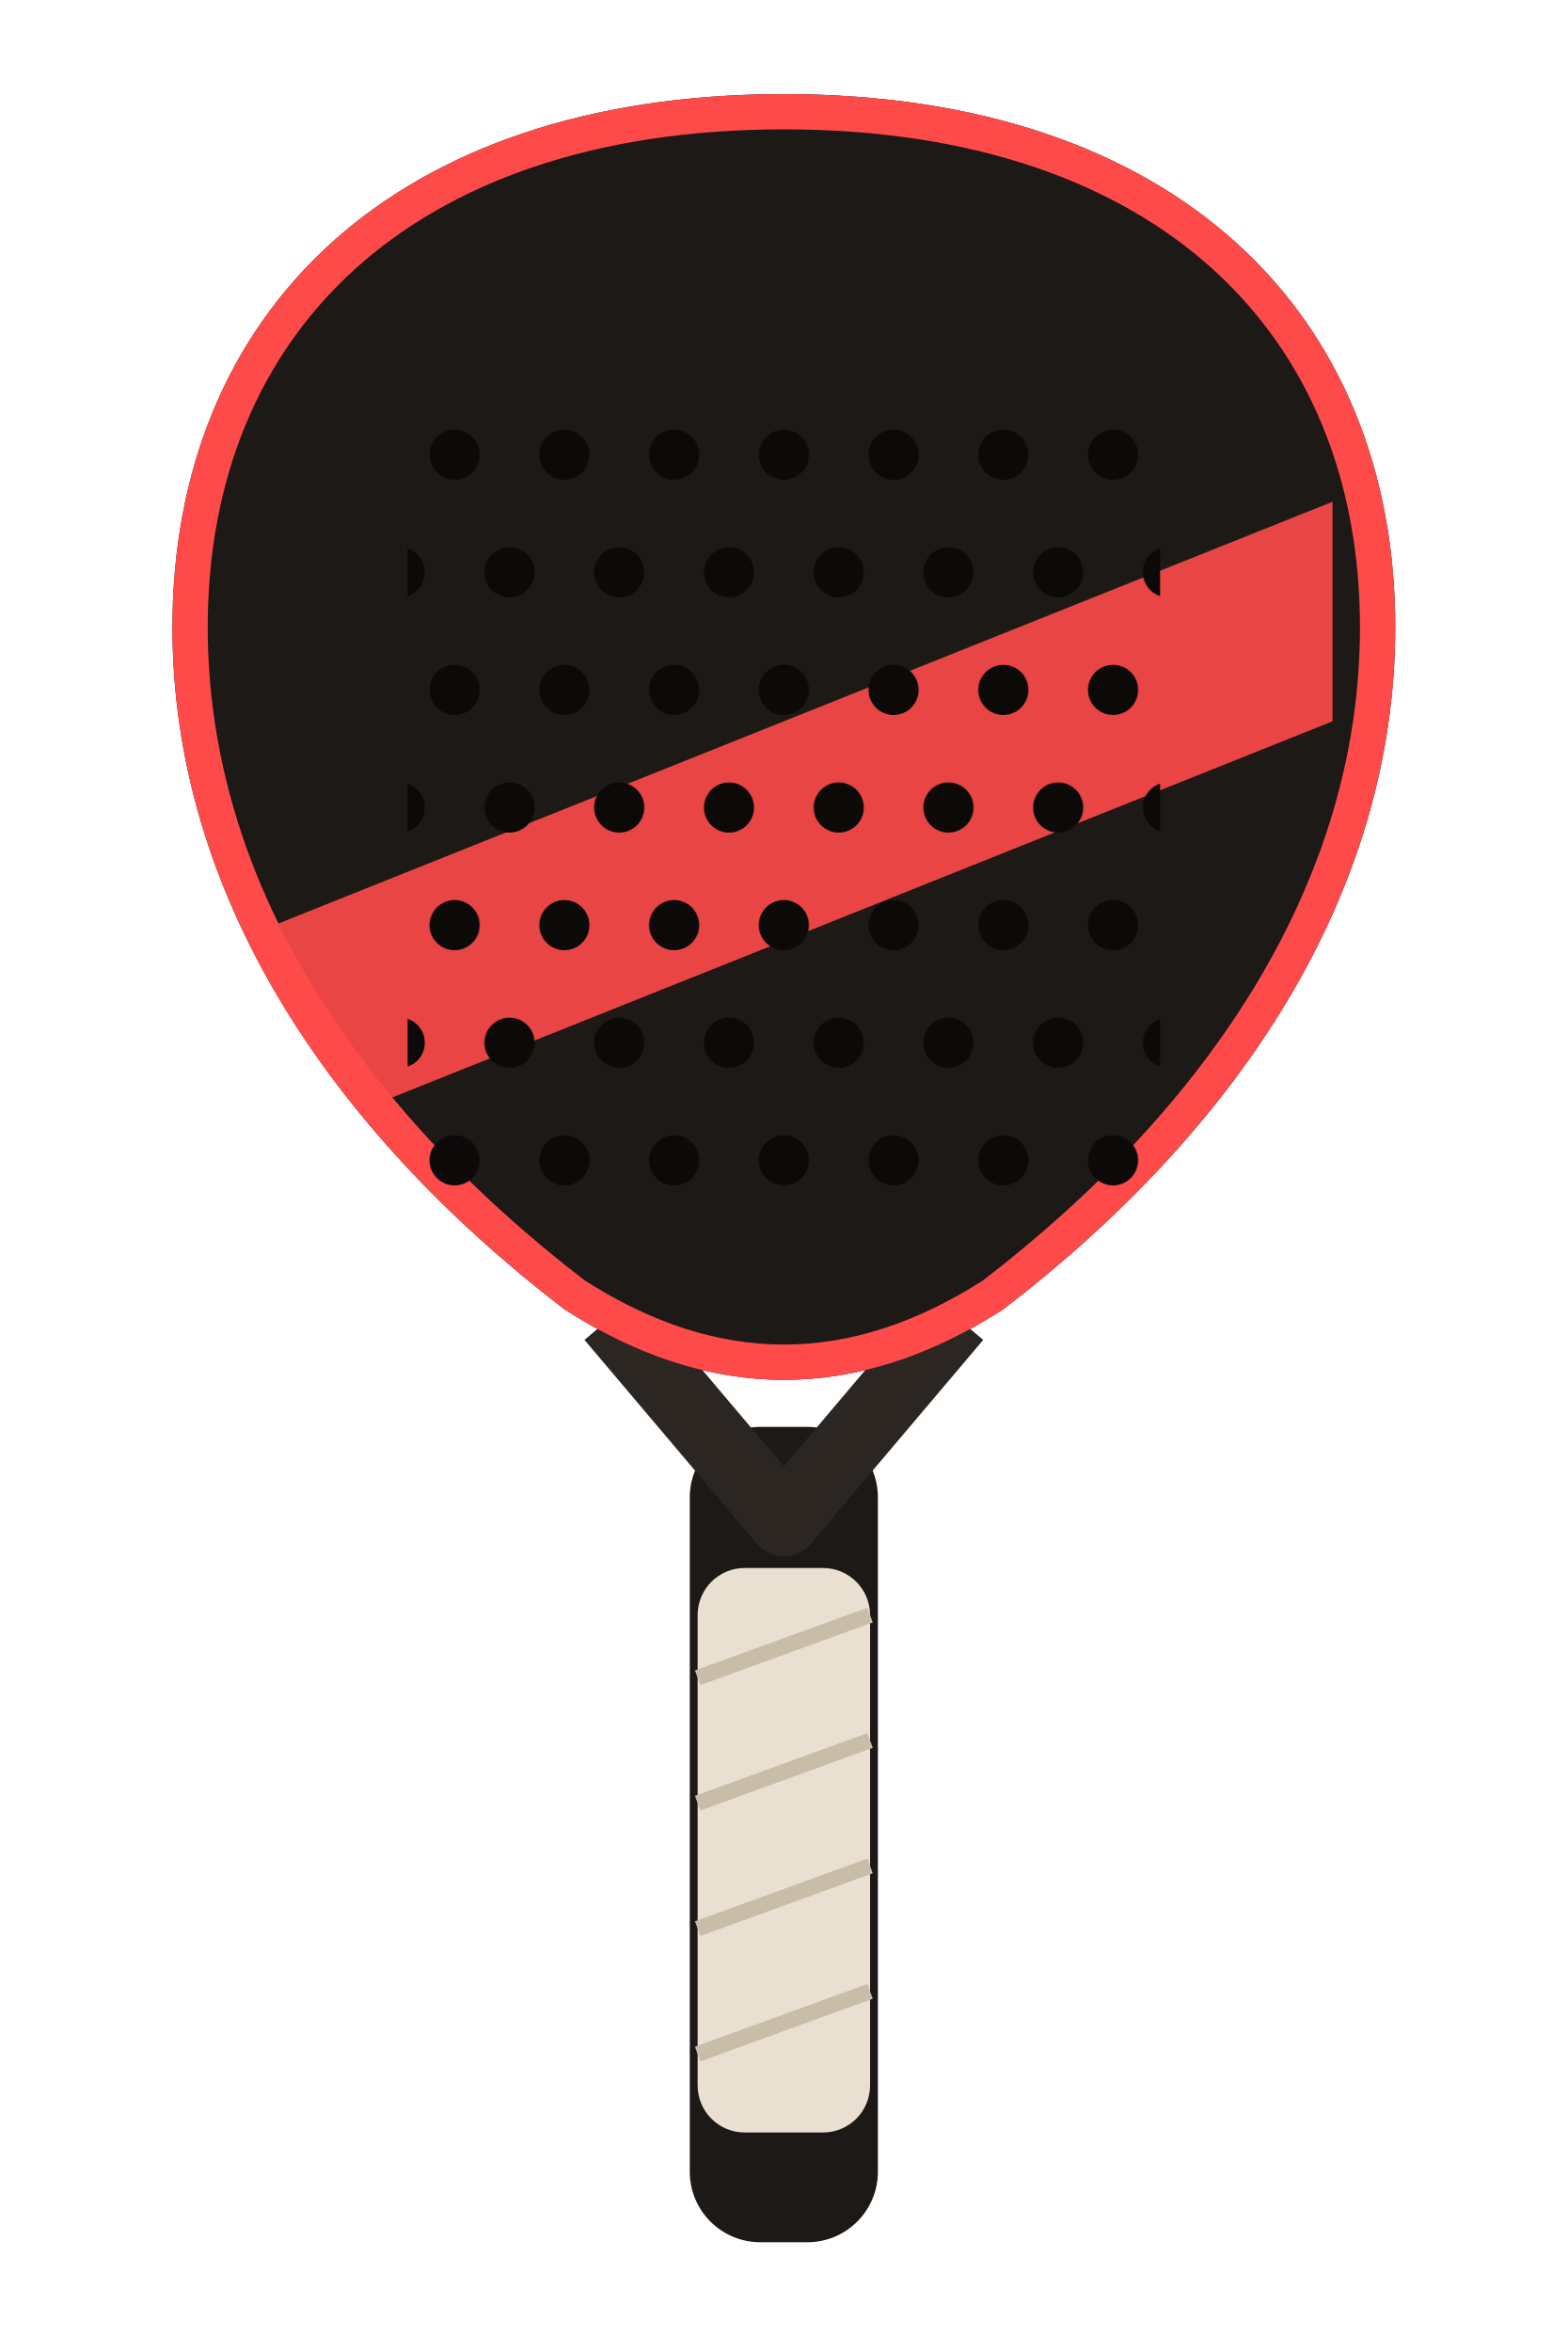
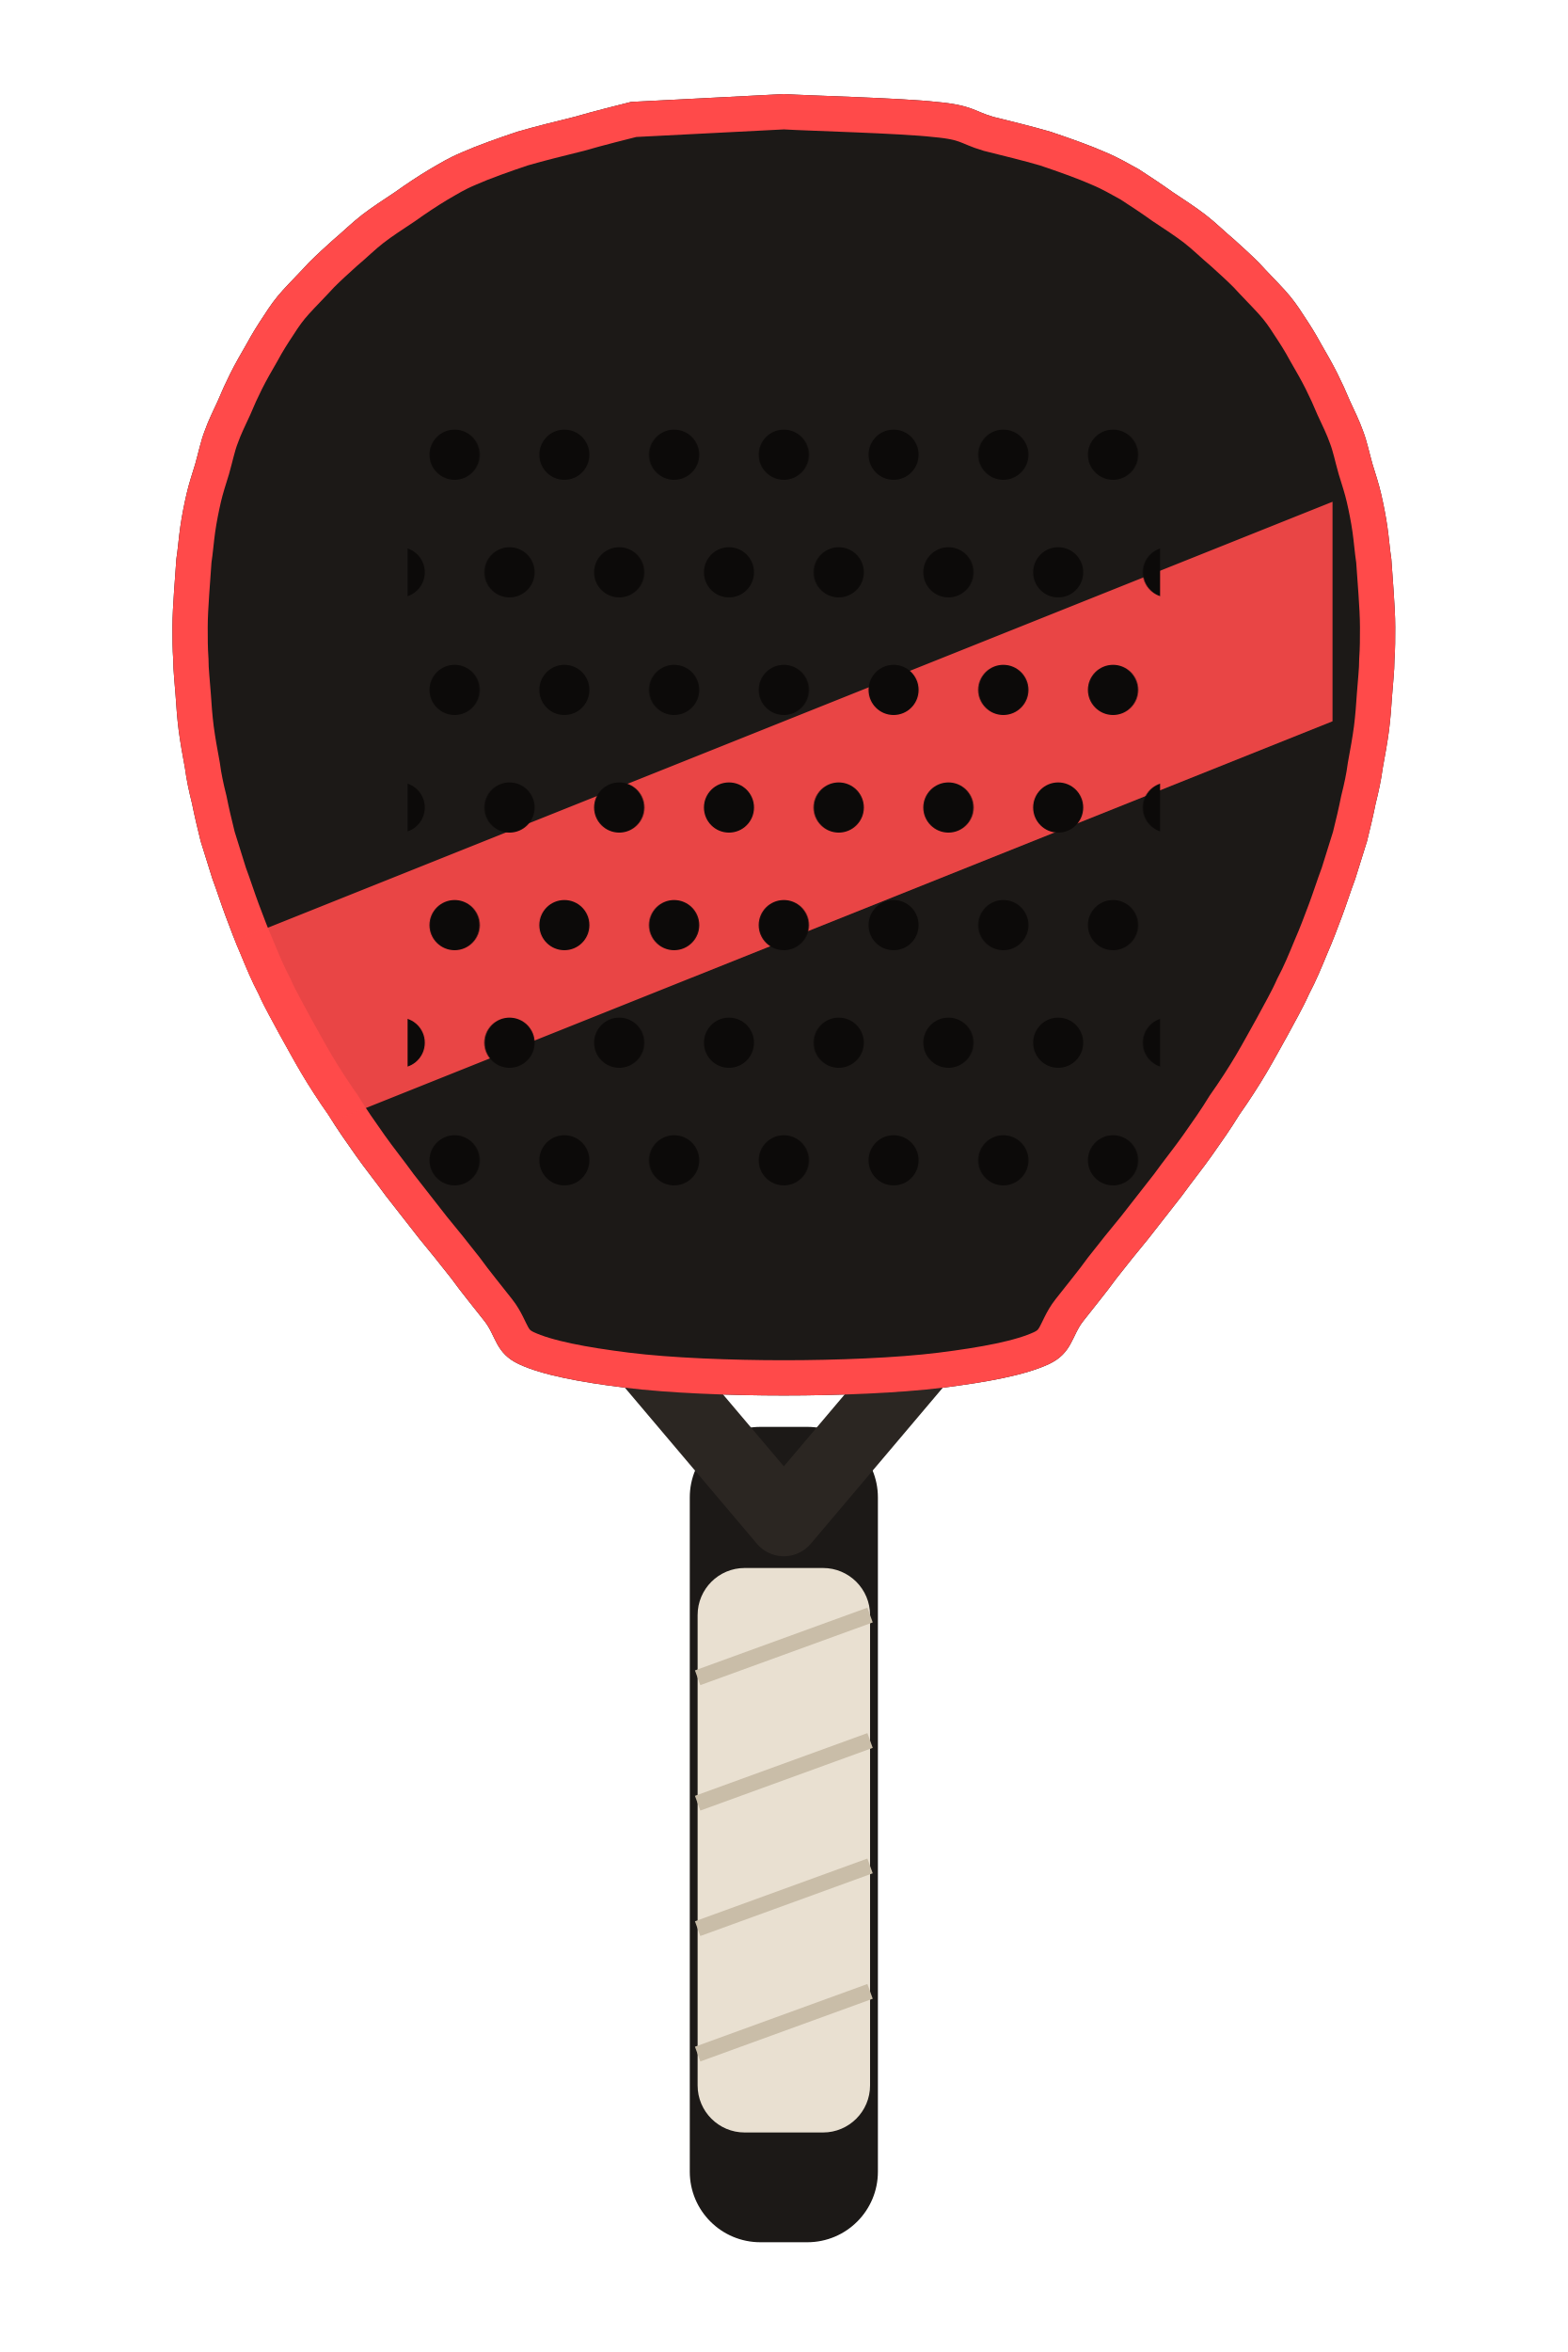
<svg xmlns="http://www.w3.org/2000/svg" viewBox="0 0 200 300">
  <defs>
    <clipPath id="c">
-       <path d="M100 12C150 12 178 40 178 80C178 114 158 144 128 167Q114 176 100 176Q86 176 72 167C42 144 22 114 22 80C22 40 50 12 100 12Z" />
+       <path d="M100.0 12.0C103.3 12.2 115.1 12.5 119.5 13.0C124.0 13.4 124.3 14.2 126.7 14.9C129.1 15.5 131.6 16.1 134.0 16.8C136.4 17.6 139.2 18.6 141.0 19.4C142.9 20.2 143.8 20.8 145.3 21.6C146.7 22.5 148.2 23.5 149.6 24.5C151.1 25.5 152.5 26.4 153.8 27.4C155.1 28.4 156.3 29.6 157.5 30.6C158.6 31.6 159.5 32.4 160.6 33.5C161.6 34.6 162.9 35.9 163.9 37.0C164.9 38.1 165.6 39.1 166.3 40.2C167.1 41.4 167.8 42.5 168.5 43.8C169.2 45.0 170.0 46.4 170.6 47.6C171.2 48.8 171.7 49.9 172.2 51.1C172.8 52.4 173.4 53.6 173.9 55.0C174.4 56.3 174.7 57.8 175.1 59.2C175.5 60.5 175.9 61.7 176.2 63.0C176.5 64.3 176.8 65.8 177.0 67.2C177.2 68.6 177.3 70.0 177.5 71.3C177.6 72.7 177.7 74.1 177.8 75.5C177.9 77.0 178.0 78.6 178.0 80.0C178.0 81.5 178.0 82.7 177.9 84.2C177.9 85.6 177.7 87.2 177.6 88.7C177.5 90.2 177.4 91.6 177.2 93.2C177.0 94.7 176.7 96.4 176.4 98.0C176.2 99.5 175.9 100.9 175.5 102.5C175.2 104.0 174.8 105.7 174.4 107.3C173.9 108.9 173.4 110.5 172.9 112.1C172.3 113.7 171.8 115.3 171.2 116.9C170.6 118.5 170.0 120.1 169.3 121.7C168.6 123.4 167.9 125.1 167.0 126.8C166.2 128.6 165.2 130.3 164.3 132.0C163.4 133.6 162.6 135.1 161.6 136.8C160.6 138.5 159.3 140.5 158.1 142.2C157.0 144.0 155.8 145.7 154.6 147.4C153.4 149.1 152.1 150.7 150.8 152.5C149.4 154.3 147.9 156.2 146.5 158.0C145.1 159.7 143.8 161.3 142.4 163.1C141.1 164.9 139.6 166.7 138.2 168.5C136.7 170.4 136.8 172.6 133.8 174.0C130.8 175.4 125.9 176.3 120.3 177.0C114.7 177.7 106.8 178.0 100.0 178.0C93.2 178.0 85.3 177.7 79.7 177.0C74.1 176.3 69.2 175.4 66.2 174.0C63.2 172.6 63.3 170.4 61.8 168.5C60.4 166.7 58.9 164.9 57.6 163.1C56.2 161.3 54.9 159.7 53.5 158.0C52.1 156.2 50.6 154.3 49.2 152.5C47.9 150.7 46.6 149.1 45.4 147.4C44.2 145.7 43.0 144.0 41.9 142.2C40.7 140.5 39.4 138.5 38.4 136.8C37.4 135.1 36.6 133.6 35.7 132.0C34.8 130.3 33.8 128.6 33.0 126.8C32.1 125.1 31.4 123.4 30.7 121.7C30.0 120.1 29.4 118.5 28.8 116.9C28.2 115.3 27.7 113.7 27.1 112.1C26.6 110.5 26.1 108.9 25.6 107.3C25.2 105.7 24.8 104.0 24.5 102.5C24.1 100.9 23.8 99.5 23.6 98.0C23.3 96.4 23.0 94.7 22.8 93.2C22.6 91.6 22.5 90.2 22.4 88.7C22.3 87.2 22.1 85.6 22.1 84.2C22.0 82.7 22.0 81.5 22.0 80.0C22.0 78.6 22.1 77.0 22.2 75.5C22.3 74.1 22.4 72.7 22.5 71.3C22.7 70.0 22.8 68.6 23.0 67.2C23.2 65.8 23.5 64.3 23.8 63.0C24.1 61.7 24.5 60.5 24.9 59.2C25.3 57.8 25.6 56.3 26.1 55.0C26.6 53.6 27.2 52.4 27.8 51.1C28.3 49.9 28.8 48.8 29.4 47.6C30.0 46.4 30.8 45.0 31.5 43.8C32.2 42.5 32.9 41.4 33.7 40.2C34.4 39.1 35.1 38.1 36.1 37.0C37.1 35.9 38.4 34.6 39.4 33.5C40.5 32.4 41.4 31.6 42.5 30.6C43.7 29.6 44.9 28.4 46.2 27.4C47.5 26.4 48.9 25.5 50.4 24.5C51.8 23.5 53.3 22.5 54.8 21.6C56.2 20.8 57.1 20.2 59.0 19.4C60.8 18.6 63.6 17.6 66.0 16.8C68.4 16.1 70.9 15.5 73.3 14.9C75.7 14.2 79.3 13.3 80.5 13.0Z" />
    </clipPath>
    <pattern id="h" width="14" height="30" patternUnits="userSpaceOnUse" x="51" y="51">
      <circle cx="7" cy="7" r="3.2" fill="#0c0a09" />
      <circle cx="14" cy="22" r="3.2" fill="#0c0a09" />
      <circle cx="0" cy="22" r="3.2" fill="#0c0a09" />
    </pattern>
  </defs>
  <rect x="88" y="182" width="24" height="104" rx="9" fill="#1c1917" />
  <rect x="89" y="200" width="22" height="72" rx="6" fill="#e9e0d1" />
  <path d="M89 214l22-8M89 230l22-8M89 246l22-8M89 262l22-8" stroke="#c9bda8" stroke-width="2" />
  <path d="M78 168l22 26 22-26" fill="none" stroke="#2b2622" stroke-width="9" stroke-linejoin="round" />
-   <path d="M100 12C150 12 178 40 178 80C178 114 158 144 128 167Q114 176 100 176Q86 176 72 167C42 144 22 114 22 80C22 40 50 12 100 12Z" fill="#1c1917" />
+   <path d="M100.0 12.0C103.3 12.2 115.1 12.5 119.5 13.0C124.0 13.4 124.3 14.2 126.7 14.9C129.1 15.5 131.6 16.1 134.0 16.8C136.4 17.6 139.2 18.6 141.0 19.4C142.9 20.2 143.8 20.8 145.3 21.6C146.7 22.5 148.2 23.5 149.6 24.5C151.1 25.5 152.5 26.4 153.8 27.4C155.1 28.4 156.3 29.6 157.5 30.6C158.6 31.6 159.5 32.4 160.6 33.5C161.6 34.6 162.9 35.9 163.9 37.0C164.9 38.1 165.6 39.1 166.3 40.2C167.1 41.4 167.8 42.5 168.5 43.8C169.2 45.0 170.0 46.4 170.6 47.6C171.2 48.8 171.7 49.9 172.2 51.1C172.8 52.4 173.4 53.6 173.9 55.0C174.4 56.3 174.7 57.8 175.1 59.2C175.5 60.5 175.9 61.7 176.2 63.0C176.5 64.3 176.8 65.8 177.0 67.2C177.2 68.6 177.3 70.0 177.5 71.3C177.6 72.7 177.7 74.1 177.8 75.5C177.9 77.0 178.0 78.6 178.0 80.0C178.0 81.5 178.0 82.7 177.9 84.2C177.9 85.6 177.7 87.2 177.6 88.7C177.5 90.2 177.4 91.6 177.2 93.2C177.0 94.7 176.7 96.4 176.4 98.0C176.2 99.5 175.9 100.9 175.5 102.5C175.2 104.0 174.8 105.7 174.4 107.3C173.9 108.9 173.4 110.5 172.9 112.1C172.3 113.7 171.8 115.3 171.2 116.9C170.6 118.5 170.0 120.1 169.3 121.7C168.6 123.4 167.9 125.1 167.0 126.8C166.2 128.6 165.2 130.3 164.3 132.0C163.4 133.6 162.6 135.1 161.6 136.8C160.6 138.5 159.3 140.5 158.1 142.2C157.0 144.0 155.8 145.7 154.6 147.4C153.4 149.1 152.1 150.7 150.8 152.5C149.4 154.3 147.9 156.2 146.5 158.0C145.1 159.7 143.8 161.3 142.4 163.1C141.1 164.9 139.6 166.7 138.2 168.5C136.7 170.4 136.8 172.6 133.8 174.0C130.8 175.4 125.9 176.3 120.3 177.0C114.7 177.7 106.8 178.0 100.0 178.0C93.2 178.0 85.3 177.7 79.7 177.0C74.1 176.3 69.2 175.4 66.2 174.0C63.2 172.6 63.3 170.4 61.8 168.5C60.4 166.7 58.9 164.9 57.6 163.1C56.2 161.3 54.9 159.7 53.5 158.0C52.1 156.2 50.6 154.3 49.2 152.5C47.9 150.7 46.6 149.1 45.4 147.4C44.2 145.7 43.0 144.0 41.9 142.2C40.7 140.5 39.4 138.5 38.4 136.8C37.4 135.1 36.6 133.6 35.7 132.0C34.8 130.3 33.8 128.6 33.0 126.8C32.1 125.1 31.4 123.4 30.7 121.7C30.0 120.1 29.4 118.5 28.8 116.9C28.2 115.3 27.7 113.7 27.1 112.1C26.6 110.5 26.1 108.9 25.6 107.3C25.2 105.7 24.8 104.0 24.5 102.5C24.1 100.9 23.8 99.5 23.6 98.0C23.3 96.4 23.0 94.7 22.8 93.2C22.6 91.6 22.5 90.2 22.4 88.7C22.3 87.2 22.1 85.6 22.1 84.2C22.0 82.7 22.0 81.5 22.0 80.0C22.0 78.6 22.1 77.0 22.2 75.5C22.3 74.1 22.4 72.7 22.5 71.3C22.7 70.0 22.8 68.6 23.0 67.2C23.2 65.8 23.5 64.3 23.8 63.0C24.1 61.7 24.5 60.5 24.9 59.2C25.3 57.8 25.6 56.3 26.1 55.0C26.6 53.6 27.2 52.4 27.8 51.1C28.3 49.9 28.8 48.8 29.4 47.6C30.0 46.4 30.8 45.0 31.5 43.8C32.2 42.5 32.9 41.4 33.7 40.2C34.4 39.1 35.1 38.1 36.1 37.0C37.1 35.9 38.4 34.6 39.4 33.5C40.5 32.4 41.4 31.6 42.5 30.6C43.7 29.6 44.9 28.4 46.2 27.4C47.5 26.4 48.9 25.5 50.4 24.5C51.8 23.5 53.3 22.5 54.8 21.6C56.2 20.8 57.1 20.2 59.0 19.4C60.8 18.6 63.6 17.6 66.0 16.8C68.4 16.1 70.9 15.5 73.3 14.9C75.7 14.2 79.3 13.3 80.5 13.0Z" fill="#1c1917" />
  <g clip-path="url(#c)">
-     <path d="M100 12C150 12 178 40 178 80C178 114 158 144 128 167Q114 176 100 176Q86 176 72 167C42 144 22 114 22 80C22 40 50 12 100 12Z" fill="none" stroke="#ff4a4a" stroke-width="9" />
+     <path d="M100.0 12.0C103.3 12.2 115.1 12.5 119.5 13.0C124.0 13.4 124.3 14.2 126.7 14.9C129.1 15.5 131.6 16.1 134.0 16.8C136.4 17.6 139.2 18.6 141.0 19.4C142.9 20.2 143.8 20.8 145.3 21.6C146.7 22.5 148.2 23.5 149.6 24.5C151.1 25.5 152.5 26.4 153.8 27.4C155.1 28.4 156.3 29.6 157.5 30.6C158.6 31.6 159.5 32.4 160.6 33.5C161.6 34.6 162.9 35.9 163.9 37.0C164.9 38.1 165.6 39.1 166.3 40.2C167.1 41.4 167.8 42.5 168.5 43.8C169.2 45.0 170.0 46.4 170.6 47.6C171.2 48.8 171.7 49.9 172.2 51.1C172.8 52.4 173.4 53.6 173.9 55.0C174.4 56.3 174.7 57.8 175.1 59.2C175.5 60.5 175.9 61.7 176.2 63.0C176.5 64.3 176.8 65.8 177.0 67.2C177.2 68.6 177.3 70.0 177.5 71.3C177.6 72.7 177.7 74.1 177.8 75.5C177.9 77.0 178.0 78.6 178.0 80.0C178.0 81.5 178.0 82.7 177.9 84.2C177.9 85.6 177.7 87.2 177.6 88.7C177.5 90.2 177.4 91.6 177.2 93.2C177.0 94.7 176.7 96.4 176.4 98.0C176.2 99.5 175.9 100.9 175.5 102.5C175.2 104.0 174.8 105.7 174.4 107.3C173.9 108.9 173.4 110.5 172.9 112.1C172.3 113.7 171.8 115.3 171.2 116.9C170.6 118.5 170.0 120.1 169.3 121.7C168.6 123.4 167.9 125.1 167.0 126.8C166.2 128.6 165.2 130.3 164.3 132.0C163.4 133.6 162.6 135.1 161.6 136.8C160.6 138.5 159.3 140.5 158.1 142.2C157.0 144.0 155.8 145.7 154.6 147.4C153.4 149.1 152.1 150.7 150.8 152.5C149.4 154.3 147.9 156.2 146.5 158.0C145.1 159.7 143.8 161.3 142.4 163.1C141.1 164.9 139.6 166.7 138.2 168.5C136.7 170.4 136.8 172.6 133.8 174.0C130.8 175.4 125.9 176.3 120.3 177.0C114.7 177.7 106.8 178.0 100.0 178.0C93.2 178.0 85.3 177.7 79.7 177.0C74.1 176.3 69.2 175.4 66.2 174.0C63.2 172.6 63.3 170.4 61.8 168.5C60.4 166.7 58.9 164.9 57.6 163.1C56.2 161.3 54.9 159.7 53.5 158.0C52.1 156.2 50.6 154.3 49.2 152.5C47.9 150.7 46.6 149.1 45.4 147.4C44.2 145.7 43.0 144.0 41.9 142.2C40.7 140.5 39.4 138.5 38.4 136.8C37.4 135.1 36.6 133.6 35.7 132.0C34.8 130.3 33.8 128.6 33.0 126.8C32.1 125.1 31.4 123.4 30.7 121.7C30.0 120.1 29.4 118.5 28.8 116.9C28.2 115.3 27.7 113.7 27.1 112.1C26.6 110.5 26.1 108.9 25.6 107.3C25.2 105.7 24.8 104.0 24.5 102.5C24.1 100.9 23.8 99.5 23.6 98.0C23.3 96.4 23.0 94.7 22.8 93.2C22.6 91.6 22.5 90.2 22.4 88.7C22.3 87.2 22.1 85.6 22.1 84.2C22.0 82.7 22.0 81.5 22.0 80.0C22.0 78.6 22.1 77.0 22.2 75.5C22.3 74.1 22.4 72.7 22.5 71.3C22.7 70.0 22.8 68.6 23.0 67.2C23.2 65.8 23.5 64.3 23.8 63.0C24.1 61.7 24.5 60.5 24.9 59.2C25.3 57.8 25.6 56.3 26.1 55.0C26.6 53.6 27.2 52.4 27.8 51.1C28.3 49.9 28.8 48.8 29.4 47.6C30.0 46.4 30.8 45.0 31.5 43.8C32.2 42.5 32.9 41.4 33.7 40.2C34.4 39.1 35.1 38.1 36.1 37.0C37.1 35.9 38.4 34.6 39.4 33.5C40.5 32.4 41.4 31.6 42.5 30.6C43.7 29.6 44.9 28.4 46.2 27.4C47.5 26.4 48.9 25.5 50.4 24.5C51.8 23.5 53.3 22.5 54.8 21.6C56.2 20.8 57.1 20.2 59.0 19.4C60.8 18.6 63.6 17.6 66.0 16.8C68.4 16.1 70.9 15.5 73.3 14.9C75.7 14.2 79.3 13.3 80.5 13.0Z" fill="none" stroke="#ff4a4a" stroke-width="9" />
    <path d="M30 120 L170 64 L170 92 L30 148z" fill="#ff4a4a" opacity=".9" />
    <rect x="52" y="50" width="96" height="108" fill="url(#h)" />
  </g>
</svg>
